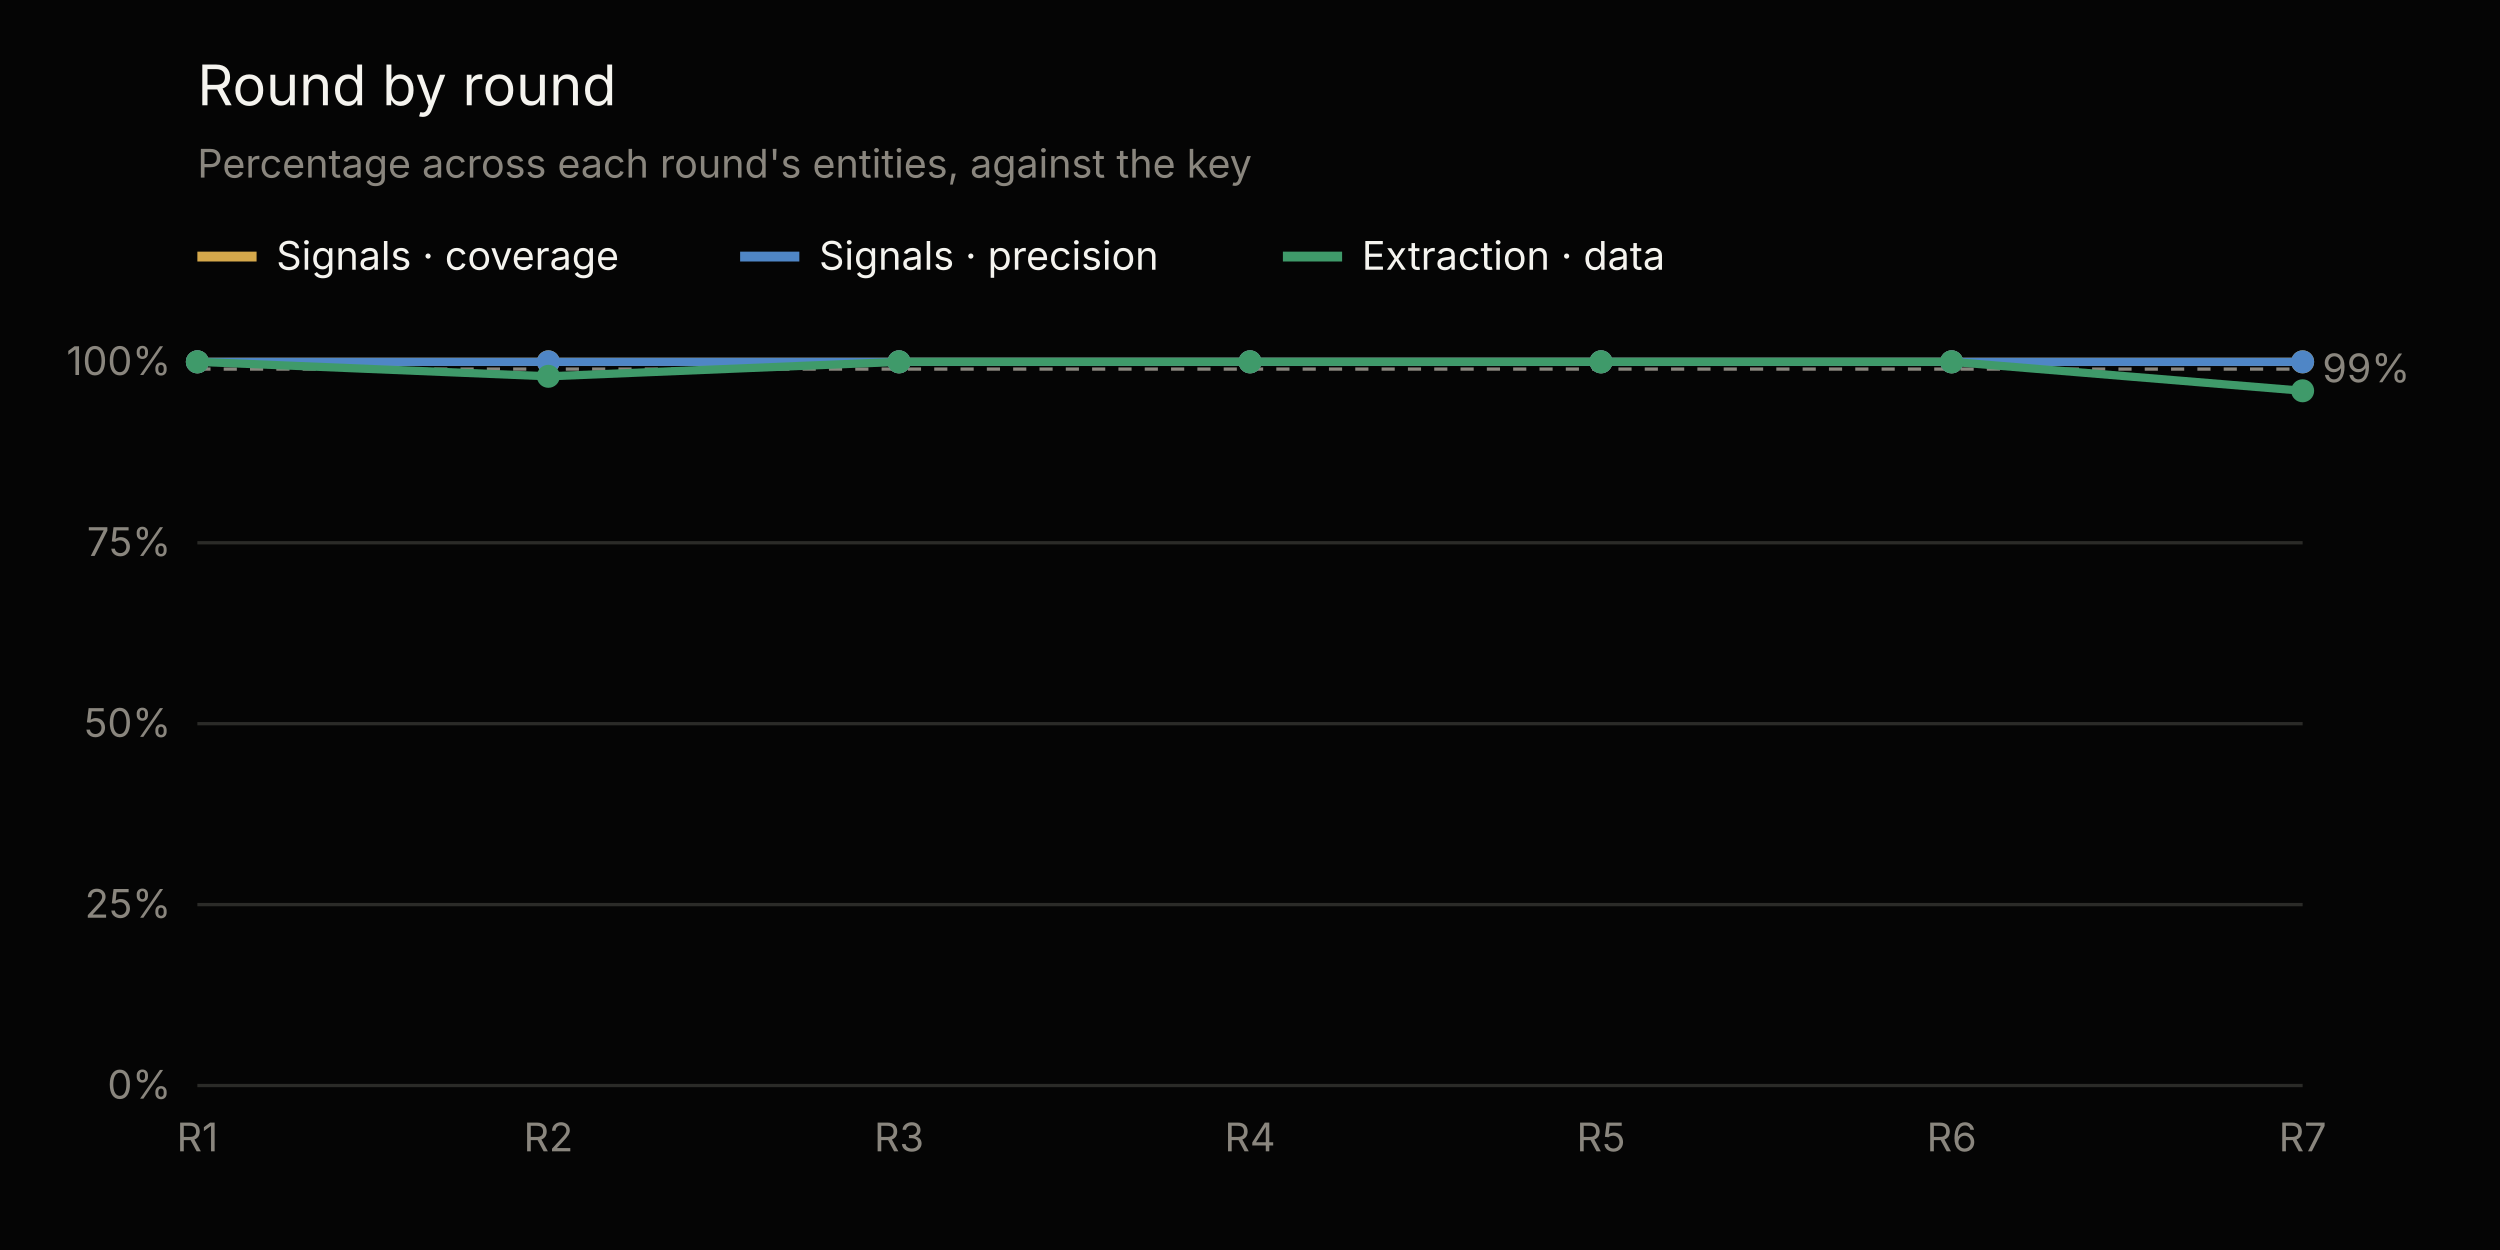
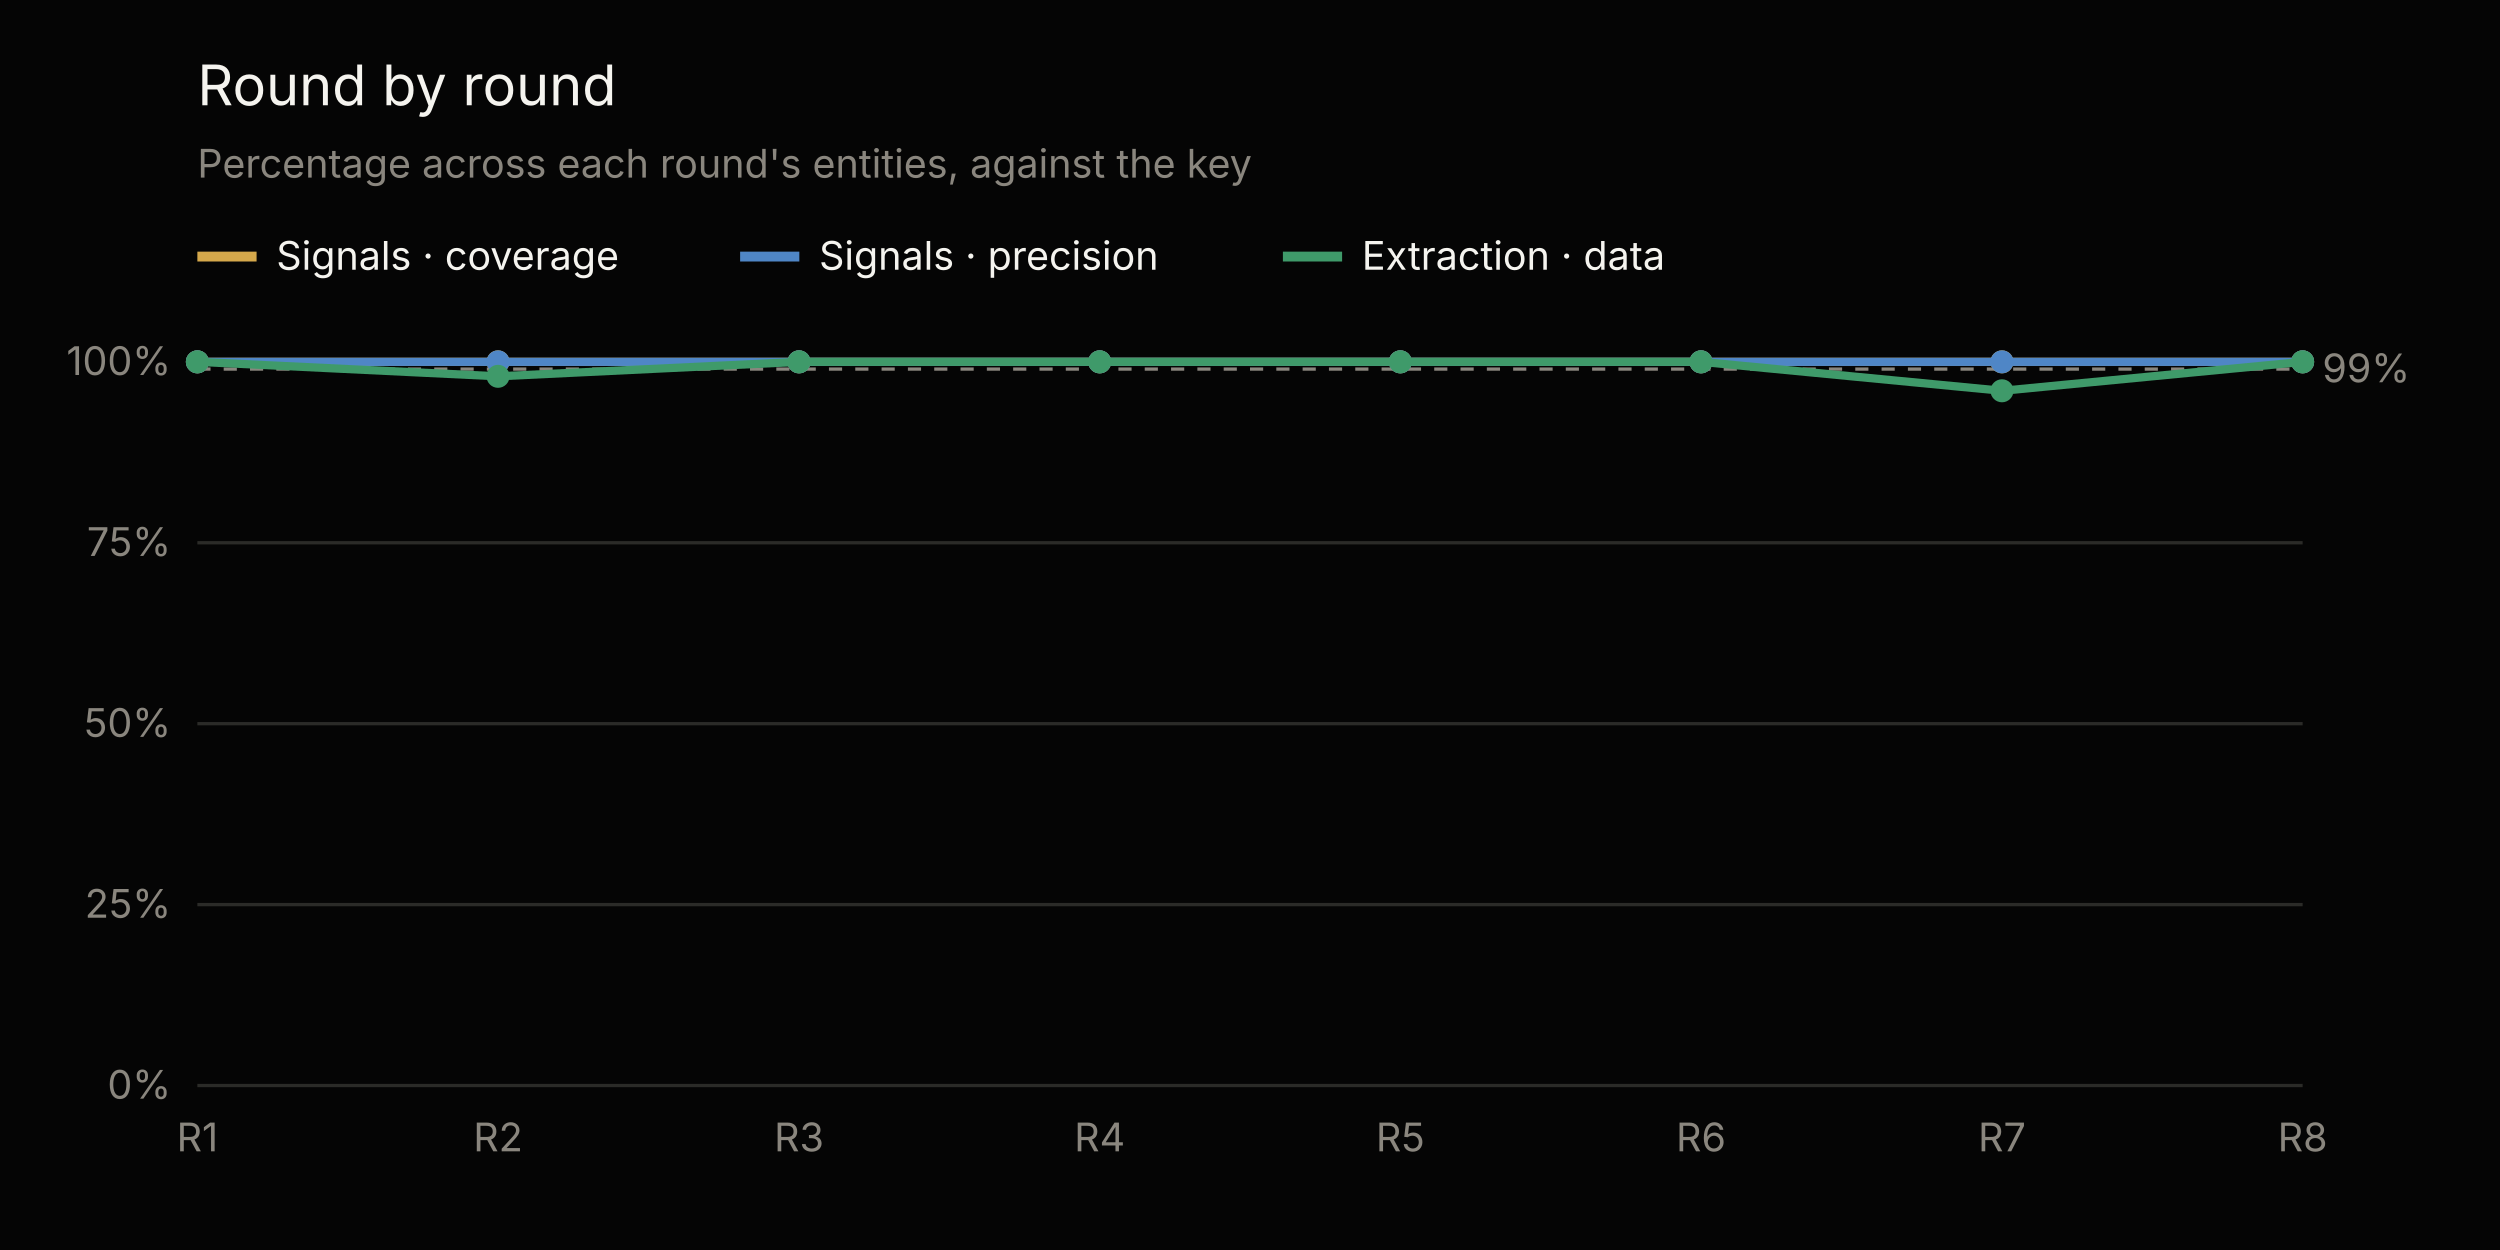
<svg xmlns="http://www.w3.org/2000/svg" viewBox="0 0 760 380" font-family="Inter, Arial, sans-serif" font-size="12">
  <rect width="760" height="380" fill="#050505" />
  <text x="60" y="32" font-size="17" fill="#f5f4ef">Round by round</text>
  <text x="60" y="54" fill="#8a867e">Percentage across each round's entities, against the key</text>
  <line x1="60" x2="78" y1="78" y2="78" stroke="#d5a84b" stroke-width="3" />
  <text x="84" y="82" fill="#f5f4ef">Signals · coverage</text>
  <line x1="225" x2="243" y1="78" y2="78" stroke="#4f86c6" stroke-width="3" />
  <text x="249" y="82" fill="#f5f4ef">Signals · precision</text>
  <line x1="390" x2="408" y1="78" y2="78" stroke="#3f9a6a" stroke-width="3" />
  <text x="414" y="82" fill="#f5f4ef">Extraction · data</text>
  <line x1="60" x2="700" y1="330.0" y2="330.0" stroke="#2b2b28" />
  <text x="52" y="334.0" text-anchor="end" fill="#8a867e">0%</text>
  <line x1="60" x2="700" y1="275.0" y2="275.0" stroke="#2b2b28" />
  <text x="52" y="279.0" text-anchor="end" fill="#8a867e">25%</text>
  <line x1="60" x2="700" y1="220.0" y2="220.0" stroke="#2b2b28" />
  <text x="52" y="224.0" text-anchor="end" fill="#8a867e">50%</text>
  <line x1="60" x2="700" y1="165.0" y2="165.0" stroke="#2b2b28" />
  <text x="52" y="169.0" text-anchor="end" fill="#8a867e">75%</text>
  <line x1="60" x2="700" y1="110.0" y2="110.0" stroke="#2b2b28" />
  <text x="52" y="114.0" text-anchor="end" fill="#8a867e">100%</text>
  <line x1="60" x2="700" y1="112.2" y2="112.2" stroke="#8a867e" stroke-dasharray="4 4" />
  <text x="706" y="116.2" fill="#8a867e">99%</text>
  <text x="60.0" y="350" text-anchor="middle" fill="#8a867e">R1</text>
-   <text x="166.7" y="350" text-anchor="middle" fill="#8a867e">R2</text>
-   <text x="273.3" y="350" text-anchor="middle" fill="#8a867e">R3</text>
-   <text x="380.0" y="350" text-anchor="middle" fill="#8a867e">R4</text>
-   <text x="486.7" y="350" text-anchor="middle" fill="#8a867e">R5</text>
-   <text x="593.3" y="350" text-anchor="middle" fill="#8a867e">R6</text>
-   <text x="700.0" y="350" text-anchor="middle" fill="#8a867e">R7</text>
-   <path d="M60.0,110.0 L166.7,110.0 L273.3,110.0 L380.0,110.0 L486.7,110.0 L593.3,110.0 L700.0,110.0" fill="none" stroke="#d5a84b" stroke-width="2.5" />
+   <text x="151.4" y="350" text-anchor="middle" fill="#8a867e">R2</text>
+   <text x="242.9" y="350" text-anchor="middle" fill="#8a867e">R3</text>
+   <text x="334.3" y="350" text-anchor="middle" fill="#8a867e">R4</text>
+   <text x="425.7" y="350" text-anchor="middle" fill="#8a867e">R5</text>
+   <text x="517.1" y="350" text-anchor="middle" fill="#8a867e">R6</text>
+   <text x="608.6" y="350" text-anchor="middle" fill="#8a867e">R7</text>
+   <text x="700.0" y="350" text-anchor="middle" fill="#8a867e">R8</text>
+   <path d="M60.0,110.0 L151.4,110.0 L242.9,110.0 L334.3,110.0 L425.7,110.0 L517.1,110.0 L608.6,110.0 L700.0,110.0" fill="none" stroke="#d5a84b" stroke-width="2.5" />
  <circle cx="60.0" cy="110.0" r="3.5" fill="#d5a84b" />
-   <circle cx="166.7" cy="110.0" r="3.5" fill="#d5a84b" />
-   <circle cx="273.3" cy="110.0" r="3.5" fill="#d5a84b" />
-   <circle cx="380.0" cy="110.0" r="3.5" fill="#d5a84b" />
-   <circle cx="486.7" cy="110.0" r="3.5" fill="#d5a84b" />
-   <circle cx="593.3" cy="110.0" r="3.5" fill="#d5a84b" />
+   <circle cx="151.4" cy="110.0" r="3.5" fill="#d5a84b" />
+   <circle cx="242.9" cy="110.0" r="3.5" fill="#d5a84b" />
+   <circle cx="334.3" cy="110.0" r="3.5" fill="#d5a84b" />
+   <circle cx="425.7" cy="110.0" r="3.5" fill="#d5a84b" />
+   <circle cx="517.1" cy="110.0" r="3.5" fill="#d5a84b" />
+   <circle cx="608.6" cy="110.0" r="3.5" fill="#d5a84b" />
  <circle cx="700.0" cy="110.0" r="3.5" fill="#d5a84b" />
-   <path d="M60.0,110.0 L166.7,110.0 L273.3,110.0 L380.0,110.0 L486.7,110.0 L593.3,110.0 L700.0,110.0" fill="none" stroke="#4f86c6" stroke-width="2.5" />
+   <path d="M60.0,110.0 L151.4,110.0 L242.9,110.0 L334.3,110.0 L425.7,110.0 L517.1,110.0 L608.6,110.0 L700.0,110.0" fill="none" stroke="#4f86c6" stroke-width="2.5" />
  <circle cx="60.0" cy="110.0" r="3.5" fill="#4f86c6" />
-   <circle cx="166.7" cy="110.0" r="3.5" fill="#4f86c6" />
-   <circle cx="273.3" cy="110.0" r="3.5" fill="#4f86c6" />
-   <circle cx="380.0" cy="110.0" r="3.5" fill="#4f86c6" />
-   <circle cx="486.7" cy="110.0" r="3.5" fill="#4f86c6" />
-   <circle cx="593.3" cy="110.0" r="3.5" fill="#4f86c6" />
+   <circle cx="151.4" cy="110.0" r="3.5" fill="#4f86c6" />
+   <circle cx="242.9" cy="110.0" r="3.5" fill="#4f86c6" />
+   <circle cx="334.3" cy="110.0" r="3.5" fill="#4f86c6" />
+   <circle cx="425.7" cy="110.0" r="3.5" fill="#4f86c6" />
+   <circle cx="517.1" cy="110.0" r="3.5" fill="#4f86c6" />
+   <circle cx="608.6" cy="110.0" r="3.5" fill="#4f86c6" />
  <circle cx="700.0" cy="110.0" r="3.5" fill="#4f86c6" />
-   <path d="M60.0,110.0 L166.7,114.4 L273.3,110.0 L380.0,110.0 L486.7,110.0 L593.3,110.0 L700.0,118.8" fill="none" stroke="#3f9a6a" stroke-width="2.5" />
+   <path d="M60.0,110.0 L151.4,114.4 L242.9,110.0 L334.3,110.0 L425.7,110.0 L517.1,110.0 L608.6,118.8 L700.0,110.0" fill="none" stroke="#3f9a6a" stroke-width="2.5" />
  <circle cx="60.0" cy="110.0" r="3.5" fill="#3f9a6a" />
-   <circle cx="166.7" cy="114.4" r="3.5" fill="#3f9a6a" />
-   <circle cx="273.3" cy="110.0" r="3.5" fill="#3f9a6a" />
-   <circle cx="380.0" cy="110.0" r="3.5" fill="#3f9a6a" />
-   <circle cx="486.7" cy="110.0" r="3.5" fill="#3f9a6a" />
-   <circle cx="593.3" cy="110.0" r="3.5" fill="#3f9a6a" />
-   <circle cx="700.0" cy="118.8" r="3.5" fill="#3f9a6a" />
+   <circle cx="151.4" cy="114.4" r="3.5" fill="#3f9a6a" />
+   <circle cx="242.9" cy="110.0" r="3.5" fill="#3f9a6a" />
+   <circle cx="334.3" cy="110.0" r="3.5" fill="#3f9a6a" />
+   <circle cx="425.7" cy="110.0" r="3.5" fill="#3f9a6a" />
+   <circle cx="517.1" cy="110.0" r="3.5" fill="#3f9a6a" />
+   <circle cx="608.6" cy="118.8" r="3.5" fill="#3f9a6a" />
+   <circle cx="700.0" cy="110.0" r="3.5" fill="#3f9a6a" />
</svg>
